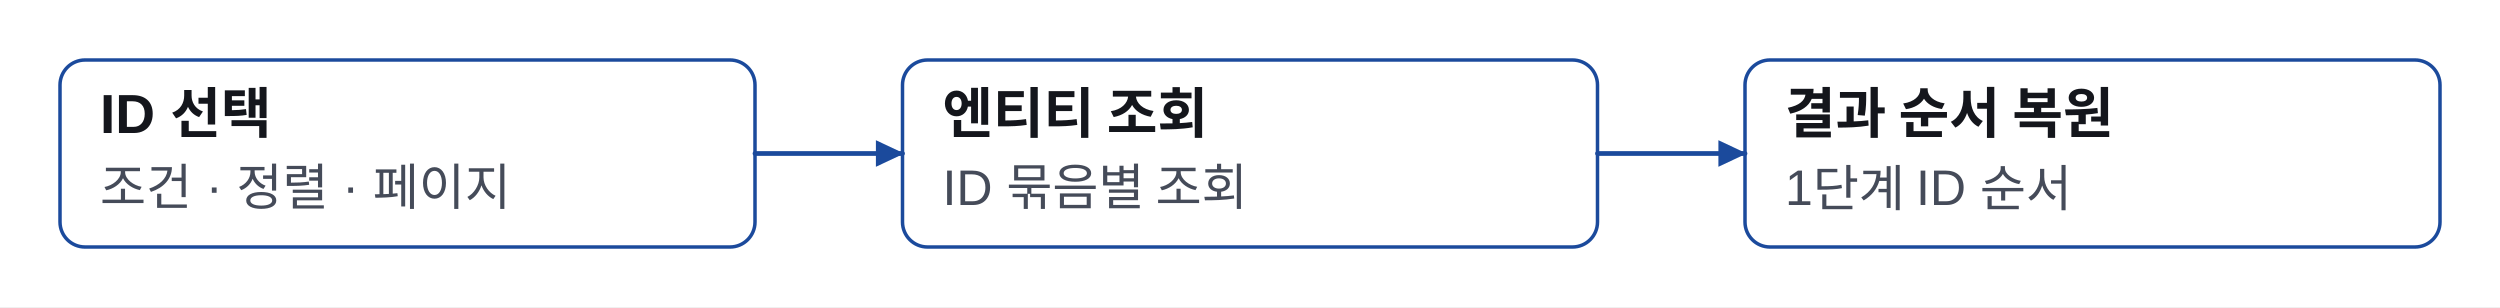
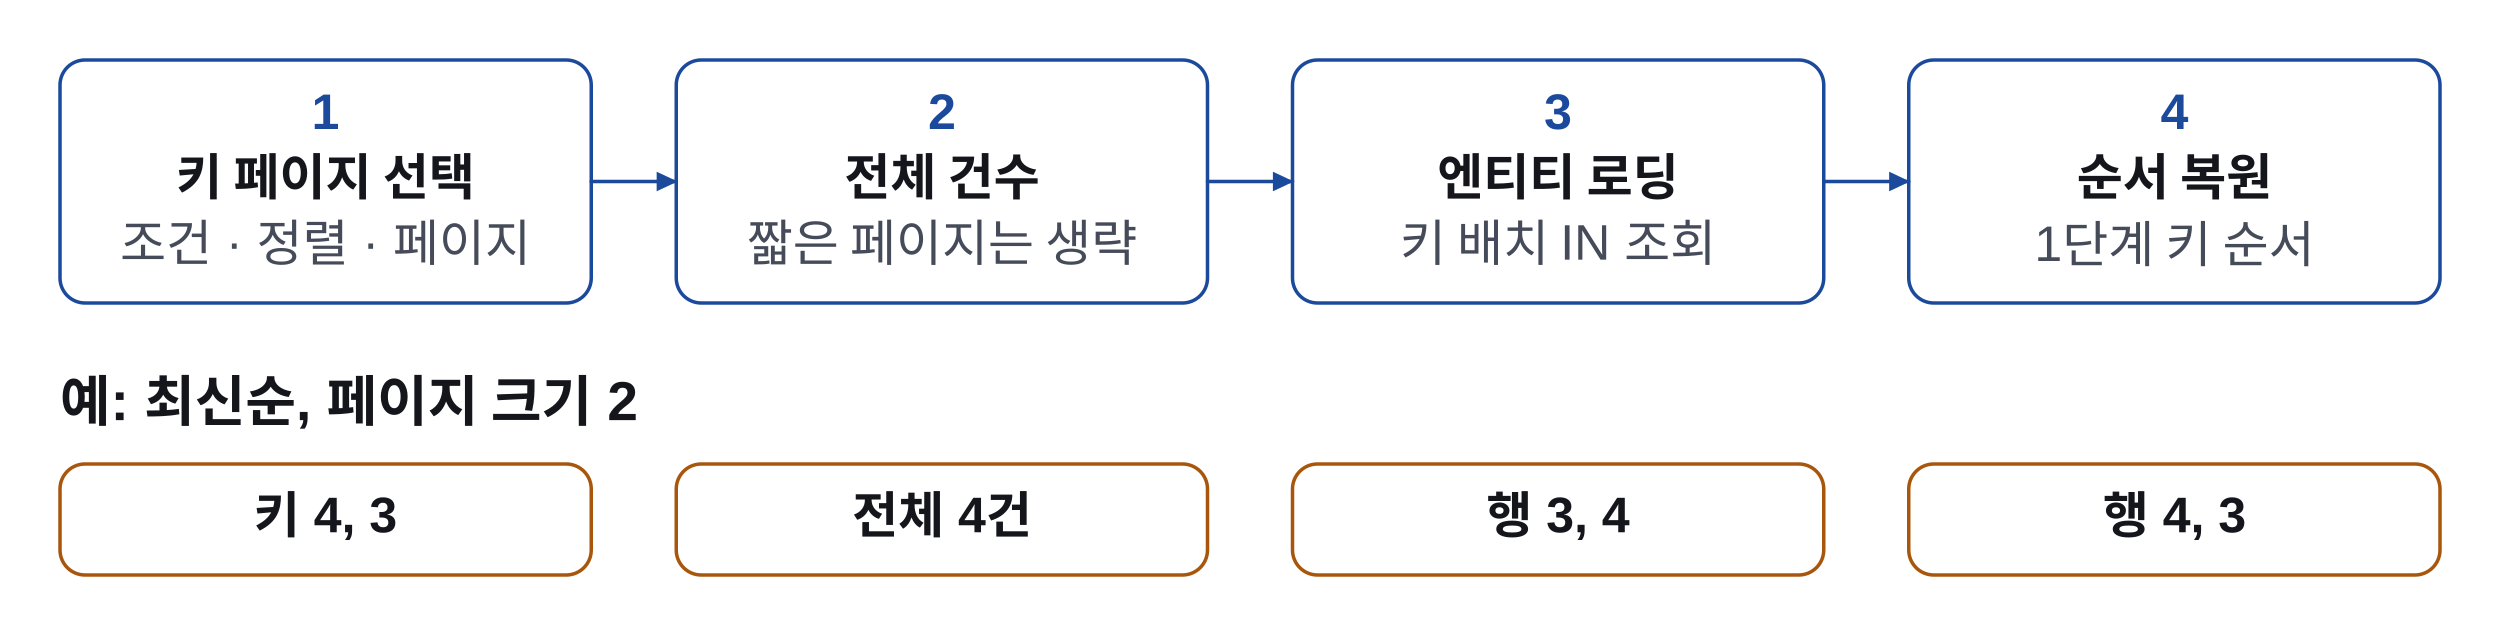
- <svg xmlns="http://www.w3.org/2000/svg" data-list-mode="plain" width="1000.0" height="122.8" viewBox="0 0 1000.0 122.8" font-family="Arial, 'Noto Sans KR', 'Apple SD Gothic Neo', sans-serif">
+ <svg xmlns="http://www.w3.org/2000/svg" data-list-mode="plain" width="1000.0" height="254.0" viewBox="0 0 1000.0 254.0" font-family="Arial, 'Noto Sans KR', 'Apple SD Gothic Neo', sans-serif">
  <defs>
    <linearGradient id="bgwash" x1="0" y1="0" x2="0" y2="1">
      <stop offset="0" stop-color="#ffffff" />
      <stop offset="1" stop-color="#ffffff" />
    </linearGradient>
    <marker id="arr-blue" viewBox="0 0 10 10" refX="8.5" refY="5" markerWidth="7" markerHeight="7" orient="auto">
      <path d="M0.5 1 L9 5 L0.5 9 z" fill="#1b4a9c" />
    </marker>
    <marker id="arr-green" viewBox="0 0 10 10" refX="8.5" refY="5" markerWidth="7" markerHeight="7" orient="auto">
      <path d="M0.5 1 L9 5 L0.5 9 z" fill="#3f7a2e" />
    </marker>
    <marker id="arr-orange" viewBox="0 0 10 10" refX="8.5" refY="5" markerWidth="7" markerHeight="7" orient="auto">
      <path d="M0.5 1 L9 5 L0.5 9 z" fill="#a8560c" />
    </marker>
    <marker id="arr-purple" viewBox="0 0 10 10" refX="8.5" refY="5" markerWidth="7" markerHeight="7" orient="auto">
      <path d="M0.5 1 L9 5 L0.5 9 z" fill="#5b46a8" />
    </marker>
    <marker id="arr-cyan" viewBox="0 0 10 10" refX="8.5" refY="5" markerWidth="7" markerHeight="7" orient="auto">
      <path d="M0.5 1 L9 5 L0.5 9 z" fill="#0f6f96" />
    </marker>
    <marker id="arr-teal" viewBox="0 0 10 10" refX="8.5" refY="5" markerWidth="7" markerHeight="7" orient="auto">
      <path d="M0.5 1 L9 5 L0.5 9 z" fill="#0b6a5a" />
    </marker>
    <marker id="arr-red" viewBox="0 0 10 10" refX="8.5" refY="5" markerWidth="7" markerHeight="7" orient="auto">
      <path d="M0.5 1 L9 5 L0.5 9 z" fill="#a8382a" />
    </marker>
    <marker id="arr-muted" viewBox="0 0 10 10" refX="8.5" refY="5" markerWidth="7" markerHeight="7" orient="auto">
      <path d="M0.5 1 L9 5 L0.5 9 z" fill="#79808f" />
    </marker>
    <marker id="arr-fg" viewBox="0 0 10 10" refX="8.5" refY="5" markerWidth="7" markerHeight="7" orient="auto">
      <path d="M0.5 1 L9 5 L0.5 9 z" fill="#454b59" />
    </marker>
    <marker id="arr-yellow" viewBox="0 0 10 10" refX="8.5" refY="5" markerWidth="7" markerHeight="7" orient="auto">
      <path d="M0.5 1 L9 5 L0.5 9 z" fill="#856310" />
    </marker>
  </defs>
-   <rect width="1000.0" height="122.8" fill="url(#bgwash)" />
-   <rect x="24.0" y="24.0" width="278.0" height="74.8" rx="10" fill="#ffffff" stroke="#1b4a9c" stroke-width="1.4" />
-   <text x="40.0" y="53.2" font-family="Arial, 'Noto Sans KR', 'Apple SD Gothic Neo', sans-serif" font-size="22" fill="#14161c" font-weight="700" text-anchor="start">ID 선택</text>
-   <text x="40.0" y="82.0" font-family="Arial, 'Noto Sans KR', 'Apple SD Gothic Neo', sans-serif" font-size="20" fill="#454b59" font-weight="400" text-anchor="start">조건 · 정렬 · 페이지</text>
-   <rect x="361.0" y="24.0" width="278.0" height="74.8" rx="10" fill="#ffffff" stroke="#1b4a9c" stroke-width="1.4" />
-   <text x="377.0" y="53.2" font-family="Arial, 'Noto Sans KR', 'Apple SD Gothic Neo', sans-serif" font-size="22" fill="#14161c" font-weight="700" text-anchor="start">엔티티 조회</text>
-   <text x="377.0" y="82.0" font-family="Arial, 'Noto Sans KR', 'Apple SD Gothic Neo', sans-serif" font-size="20" fill="#454b59" font-weight="400" text-anchor="start">ID 묶음별 조회</text>
-   <rect x="698.0" y="24.0" width="278.0" height="74.8" rx="10" fill="#ffffff" stroke="#1b4a9c" stroke-width="1.4" />
-   <text x="714.0" y="53.2" font-family="Arial, 'Noto Sans KR', 'Apple SD Gothic Neo', sans-serif" font-size="22" fill="#14161c" font-weight="700" text-anchor="start">결과 순서 복원</text>
-   <text x="714.0" y="82.0" font-family="Arial, 'Noto Sans KR', 'Apple SD Gothic Neo', sans-serif" font-size="20" fill="#454b59" font-weight="400" text-anchor="start">1단계 ID 순서</text>
-   <path d="M 302.0 61.4 L 331.0 61.4 Q 331.5 61.4 331.5 61.4 L 331.5 61.4 Q 331.5 61.4 332.0 61.4 L 361.0 61.4" fill="none" stroke="#1b4a9c" stroke-width="1.9" stroke-linecap="round" stroke-linejoin="round" marker-end="url(#arr-blue)" />
-   <path d="M 639.0 61.4 L 668.0 61.4 Q 668.5 61.4 668.5 61.4 L 668.5 61.4 Q 668.5 61.4 669.0 61.4 L 698.0 61.4" fill="none" stroke="#1b4a9c" stroke-width="1.9" stroke-linecap="round" stroke-linejoin="round" marker-end="url(#arr-blue)" />
+   <rect width="1000.0" height="254.0" fill="url(#bgwash)" />
+   <rect x="24.0" y="24.0" width="212.5" height="97.2" rx="10" fill="#ffffff" stroke="#1b4a9c" stroke-width="1.4" />
+   <text x="130.2" y="51.6" font-family="Arial, 'Noto Sans KR', 'Apple SD Gothic Neo', sans-serif" font-size="20" fill="#1b4a9c" font-weight="700" text-anchor="middle">1</text>
+   <text x="130.2" y="78.0" font-family="Arial, 'Noto Sans KR', 'Apple SD Gothic Neo', sans-serif" font-size="20" fill="#14161c" font-weight="700" text-anchor="middle">키 페이지 선택</text>
+   <text x="130.2" y="104.4" font-family="Arial, 'Noto Sans KR', 'Apple SD Gothic Neo', sans-serif" font-size="20" fill="#454b59" font-weight="400" text-anchor="middle">조건 · 정렬 · 페이지</text>
+   <rect x="270.5" y="24.0" width="212.5" height="97.2" rx="10" fill="#ffffff" stroke="#1b4a9c" stroke-width="1.4" />
+   <text x="376.8" y="51.6" font-family="Arial, 'Noto Sans KR', 'Apple SD Gothic Neo', sans-serif" font-size="20" fill="#1b4a9c" font-weight="700" text-anchor="middle">2</text>
+   <text x="376.8" y="78.0" font-family="Arial, 'Noto Sans KR', 'Apple SD Gothic Neo', sans-serif" font-size="20" fill="#14161c" font-weight="700" text-anchor="middle">전체 건수</text>
+   <text x="376.8" y="104.4" font-family="Arial, 'Noto Sans KR', 'Apple SD Gothic Neo', sans-serif" font-size="20" fill="#454b59" font-weight="400" text-anchor="middle">짧은 페이지는 생략</text>
+   <line x1="236.5" y1="72.6" x2="270.5" y2="72.6" stroke="#1b4a9c" stroke-width="1.4" stroke-linecap="round" marker-end="url(#arr-blue)" />
+   <rect x="517.0" y="24.0" width="212.5" height="97.2" rx="10" fill="#ffffff" stroke="#1b4a9c" stroke-width="1.4" />
+   <text x="623.2" y="51.6" font-family="Arial, 'Noto Sans KR', 'Apple SD Gothic Neo', sans-serif" font-size="20" fill="#1b4a9c" font-weight="700" text-anchor="middle">3</text>
+   <text x="623.2" y="78.0" font-family="Arial, 'Noto Sans KR', 'Apple SD Gothic Neo', sans-serif" font-size="20" fill="#14161c" font-weight="700" text-anchor="middle">엔티티 로딩</text>
+   <text x="623.2" y="104.4" font-family="Arial, 'Noto Sans KR', 'Apple SD Gothic Neo', sans-serif" font-size="20" fill="#454b59" font-weight="400" text-anchor="middle">키 배치 IN 조회</text>
+   <line x1="483.0" y1="72.6" x2="517.0" y2="72.6" stroke="#1b4a9c" stroke-width="1.4" stroke-linecap="round" marker-end="url(#arr-blue)" />
+   <rect x="763.5" y="24.0" width="212.5" height="97.2" rx="10" fill="#ffffff" stroke="#1b4a9c" stroke-width="1.4" />
+   <text x="869.8" y="51.6" font-family="Arial, 'Noto Sans KR', 'Apple SD Gothic Neo', sans-serif" font-size="20" fill="#1b4a9c" font-weight="700" text-anchor="middle">4</text>
+   <text x="869.8" y="78.0" font-family="Arial, 'Noto Sans KR', 'Apple SD Gothic Neo', sans-serif" font-size="20" fill="#14161c" font-weight="700" text-anchor="middle">순서 복원</text>
+   <text x="869.8" y="104.4" font-family="Arial, 'Noto Sans KR', 'Apple SD Gothic Neo', sans-serif" font-size="20" fill="#454b59" font-weight="400" text-anchor="middle">1단계 키 순서</text>
+   <line x1="729.5" y1="72.6" x2="763.5" y2="72.6" stroke="#1b4a9c" stroke-width="1.4" stroke-linecap="round" marker-end="url(#arr-blue)" />
+   <text x="24.0" y="168.4" font-family="Arial, 'Noto Sans KR', 'Apple SD Gothic Neo', sans-serif" font-size="22" fill="#14161c" font-weight="700" text-anchor="start">예: 최신순, 페이지 크기 2</text>
+   <rect x="24.0" y="185.6" width="212.5" height="44.4" rx="10" fill="#ffffff" stroke="#a8560c" stroke-width="1.4" />
+   <text x="130.2" y="213.2" font-family="Arial, 'Noto Sans KR', 'Apple SD Gothic Neo', sans-serif" font-size="20" fill="#14161c" font-weight="600" text-anchor="middle">키 4, 3</text>
+   <rect x="270.5" y="185.6" width="212.5" height="44.4" rx="10" fill="#ffffff" stroke="#a8560c" stroke-width="1.4" />
+   <text x="376.8" y="213.2" font-family="Arial, 'Noto Sans KR', 'Apple SD Gothic Neo', sans-serif" font-size="20" fill="#14161c" font-weight="600" text-anchor="middle">전체 4건</text>
+   <rect x="517.0" y="185.6" width="212.5" height="44.4" rx="10" fill="#ffffff" stroke="#a8560c" stroke-width="1.4" />
+   <text x="623.2" y="213.2" font-family="Arial, 'Noto Sans KR', 'Apple SD Gothic Neo', sans-serif" font-size="20" fill="#14161c" font-weight="600" text-anchor="middle">행 3, 4</text>
+   <rect x="763.5" y="185.6" width="212.5" height="44.4" rx="10" fill="#ffffff" stroke="#a8560c" stroke-width="1.4" />
+   <text x="869.8" y="213.2" font-family="Arial, 'Noto Sans KR', 'Apple SD Gothic Neo', sans-serif" font-size="20" fill="#14161c" font-weight="600" text-anchor="middle">행 4, 3</text>
</svg>
